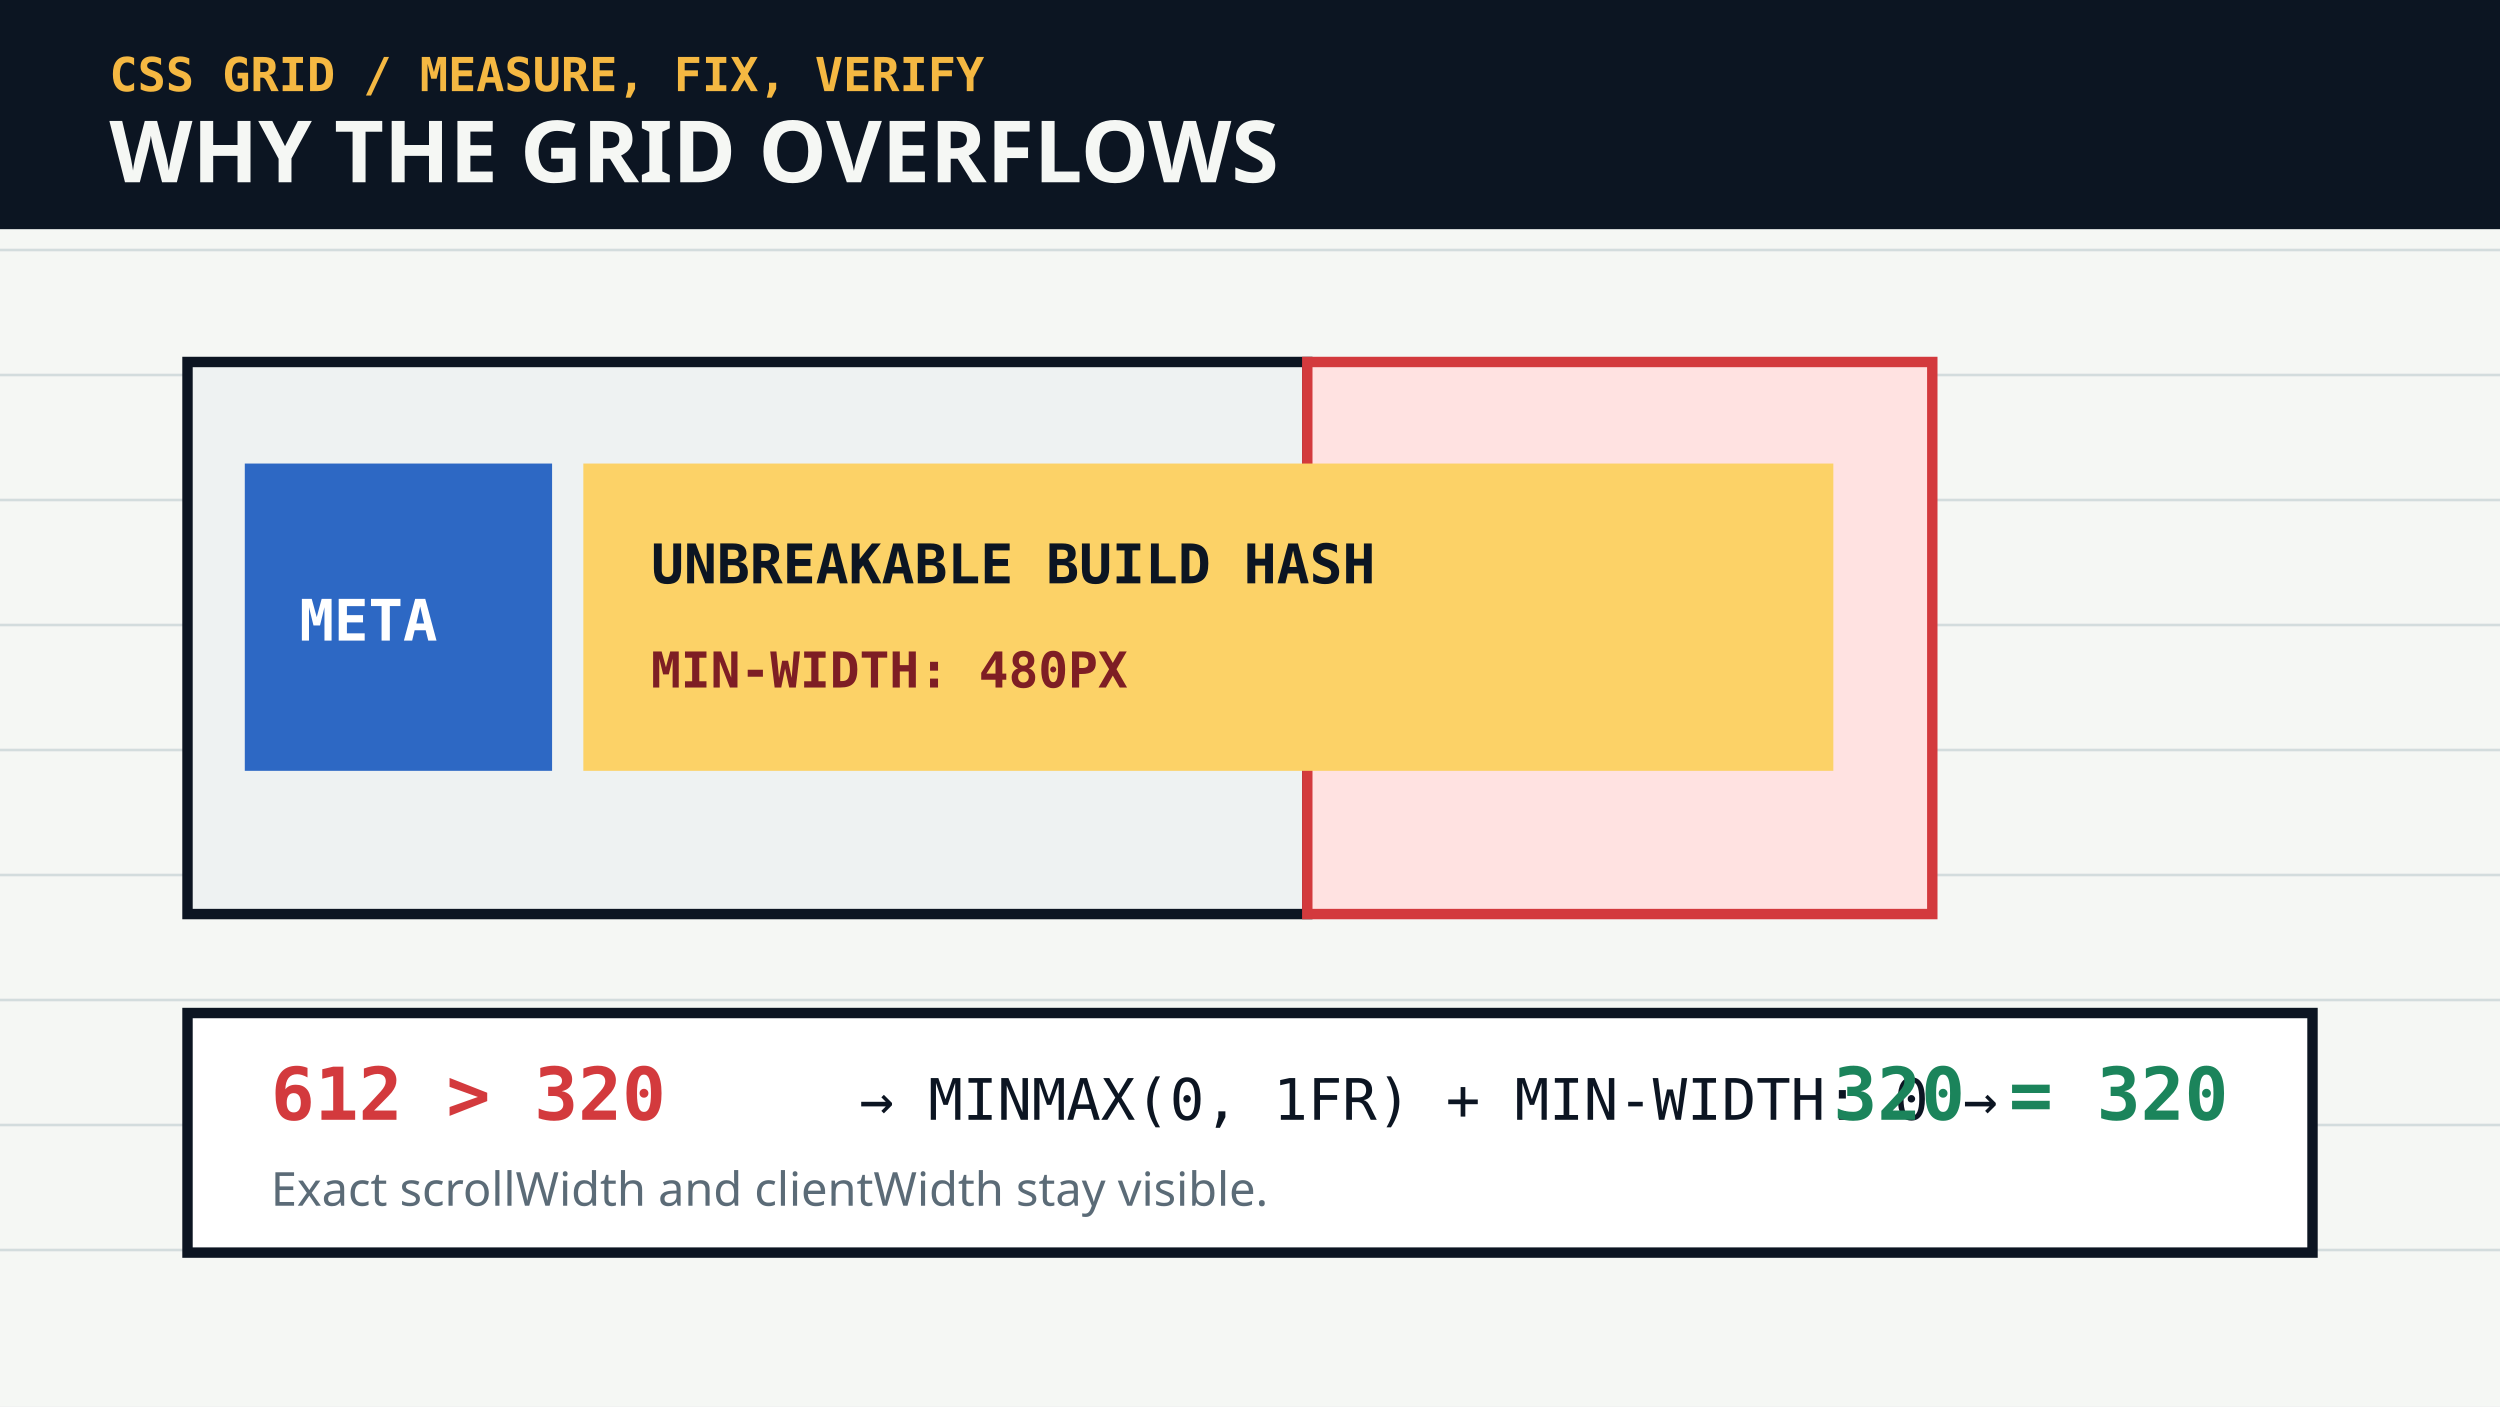
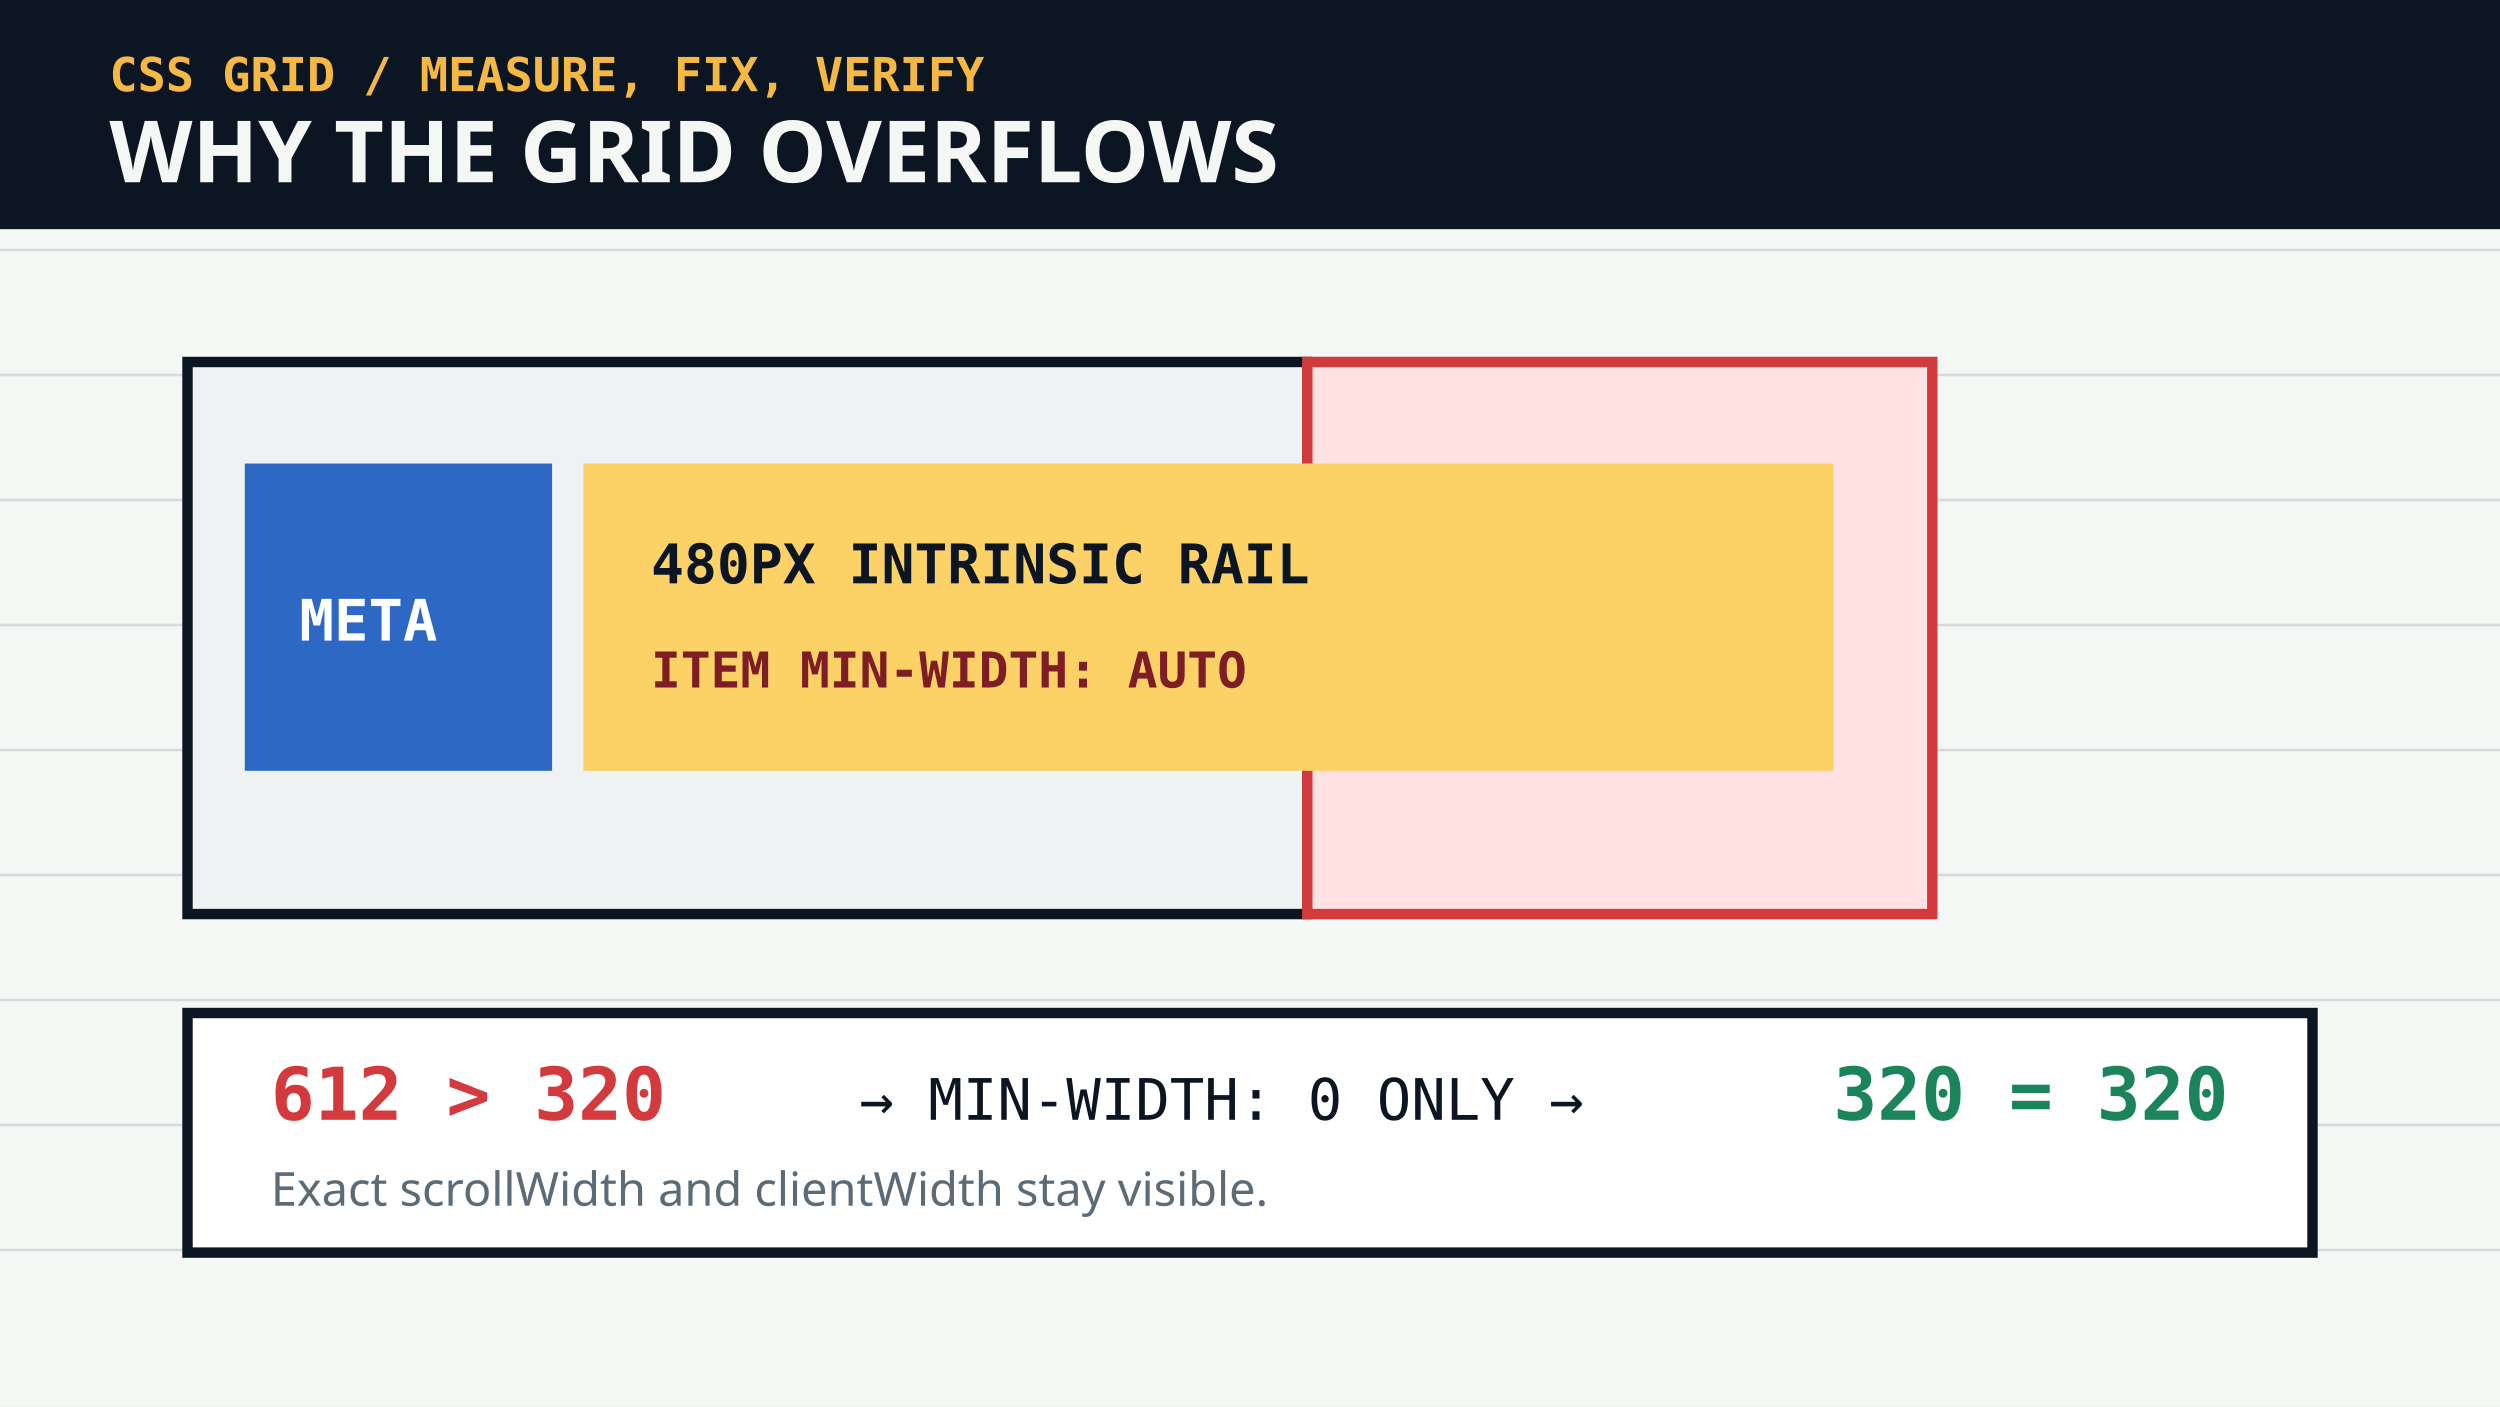
<svg xmlns="http://www.w3.org/2000/svg" viewBox="0 0 960 540" role="img" aria-labelledby="title desc">
  <rect width="960" height="540" fill="#f5f7f4" />
  <path d="M0 48H960M0 96H960M0 144H960M0 192H960M0 240H960M0 288H960M0 336H960M0 384H960M0 432H960M0 480H960" stroke="#d3dcdd" />
  <rect width="960" height="88" fill="#0c1522" />
  <text x="42" y="35" fill="#f5b842" font-family="monospace" font-size="18" font-weight="700">CSS GRID / MEASURE, FIX, VERIFY</text>
  <text x="42" y="70" fill="#f5f7f4" font-family="sans-serif" font-size="33" font-weight="900">WHY THE GRID OVERFLOWS</text>
  <rect x="72" y="139" width="430" height="212" fill="#eef2f2" stroke="#0c1522" stroke-width="4" />
  <rect x="502" y="139" width="240" height="212" fill="#ffe2e1" stroke="#d33a3d" stroke-width="4" />
  <rect x="94" y="178" width="118" height="118" fill="#2d68c4" />
  <rect x="224" y="178" width="480" height="118" fill="#fcd267" />
  <text x="115" y="246" fill="#fff" font-family="monospace" font-size="22" font-weight="800">META</text>
-   <text x="250" y="224" fill="#0c1522" font-family="monospace" font-size="21" font-weight="800">UNBREAKABLE BUILD HASH</text>
-   <text x="250" y="264" fill="#7e1e24" font-family="monospace" font-size="19" font-weight="800">MIN-WIDTH: 480PX</text>
+   <text x="250" y="224" fill="#0c1522" font-family="monospace" font-size="21" font-weight="800">480PX INTRINSIC RAIL</text>
+   <text x="250" y="264" fill="#7e1e24" font-family="monospace" font-size="19" font-weight="800">ITEM MIN-WIDTH: AUTO</text>
  <rect x="72" y="389" width="816" height="92" fill="#fff" stroke="#0c1522" stroke-width="4" />
  <text x="104" y="430" fill="#d33a3d" font-family="monospace" font-size="28" font-weight="900">612 &gt; 320</text>
-   <text x="330" y="430" fill="#0c1522" font-family="monospace" font-size="22">→ MINMAX(0, 1FR) + MIN-WIDTH: 0 →</text>
+   <text x="330" y="430" fill="#0c1522" font-family="monospace" font-size="22">→ MIN-WIDTH: 0 ONLY →</text>
  <text x="704" y="430" fill="#1b845b" font-family="monospace" font-size="28" font-weight="900">320 = 320</text>
  <text x="104" y="463" fill="#5b6b77" font-family="sans-serif" font-size="18">Exact scrollWidth and clientWidth stay visible.</text>
</svg>
